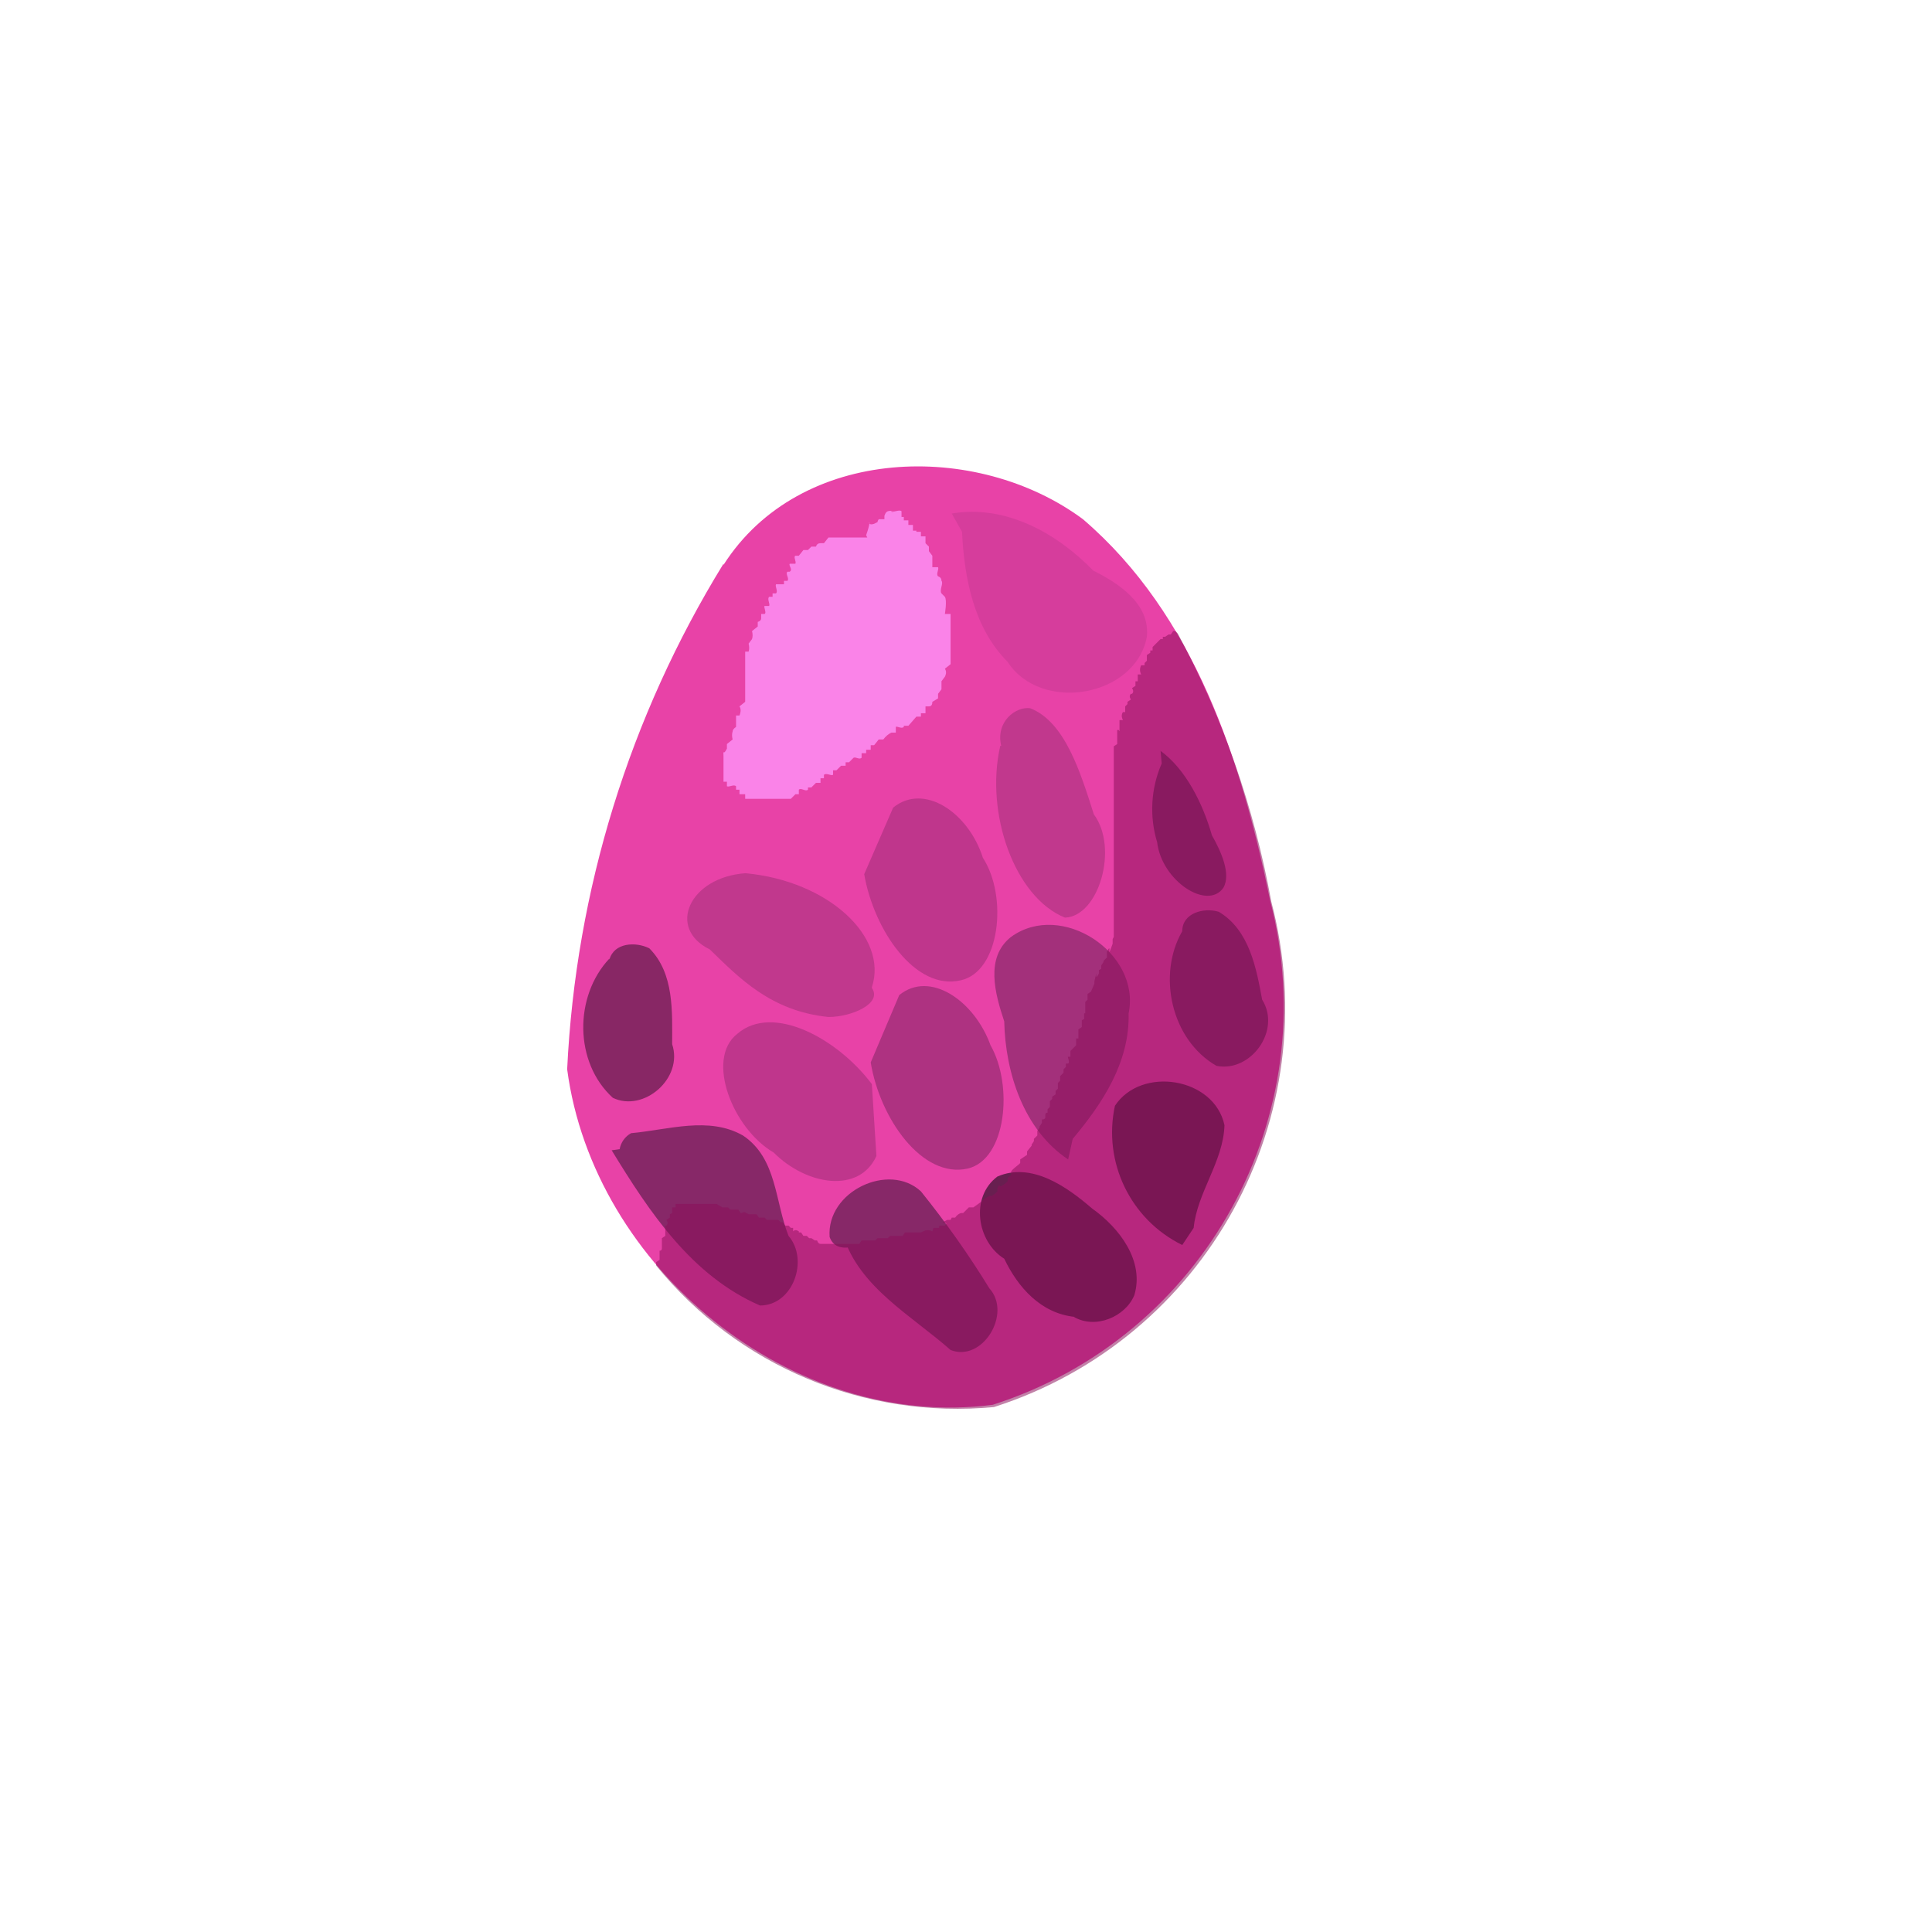
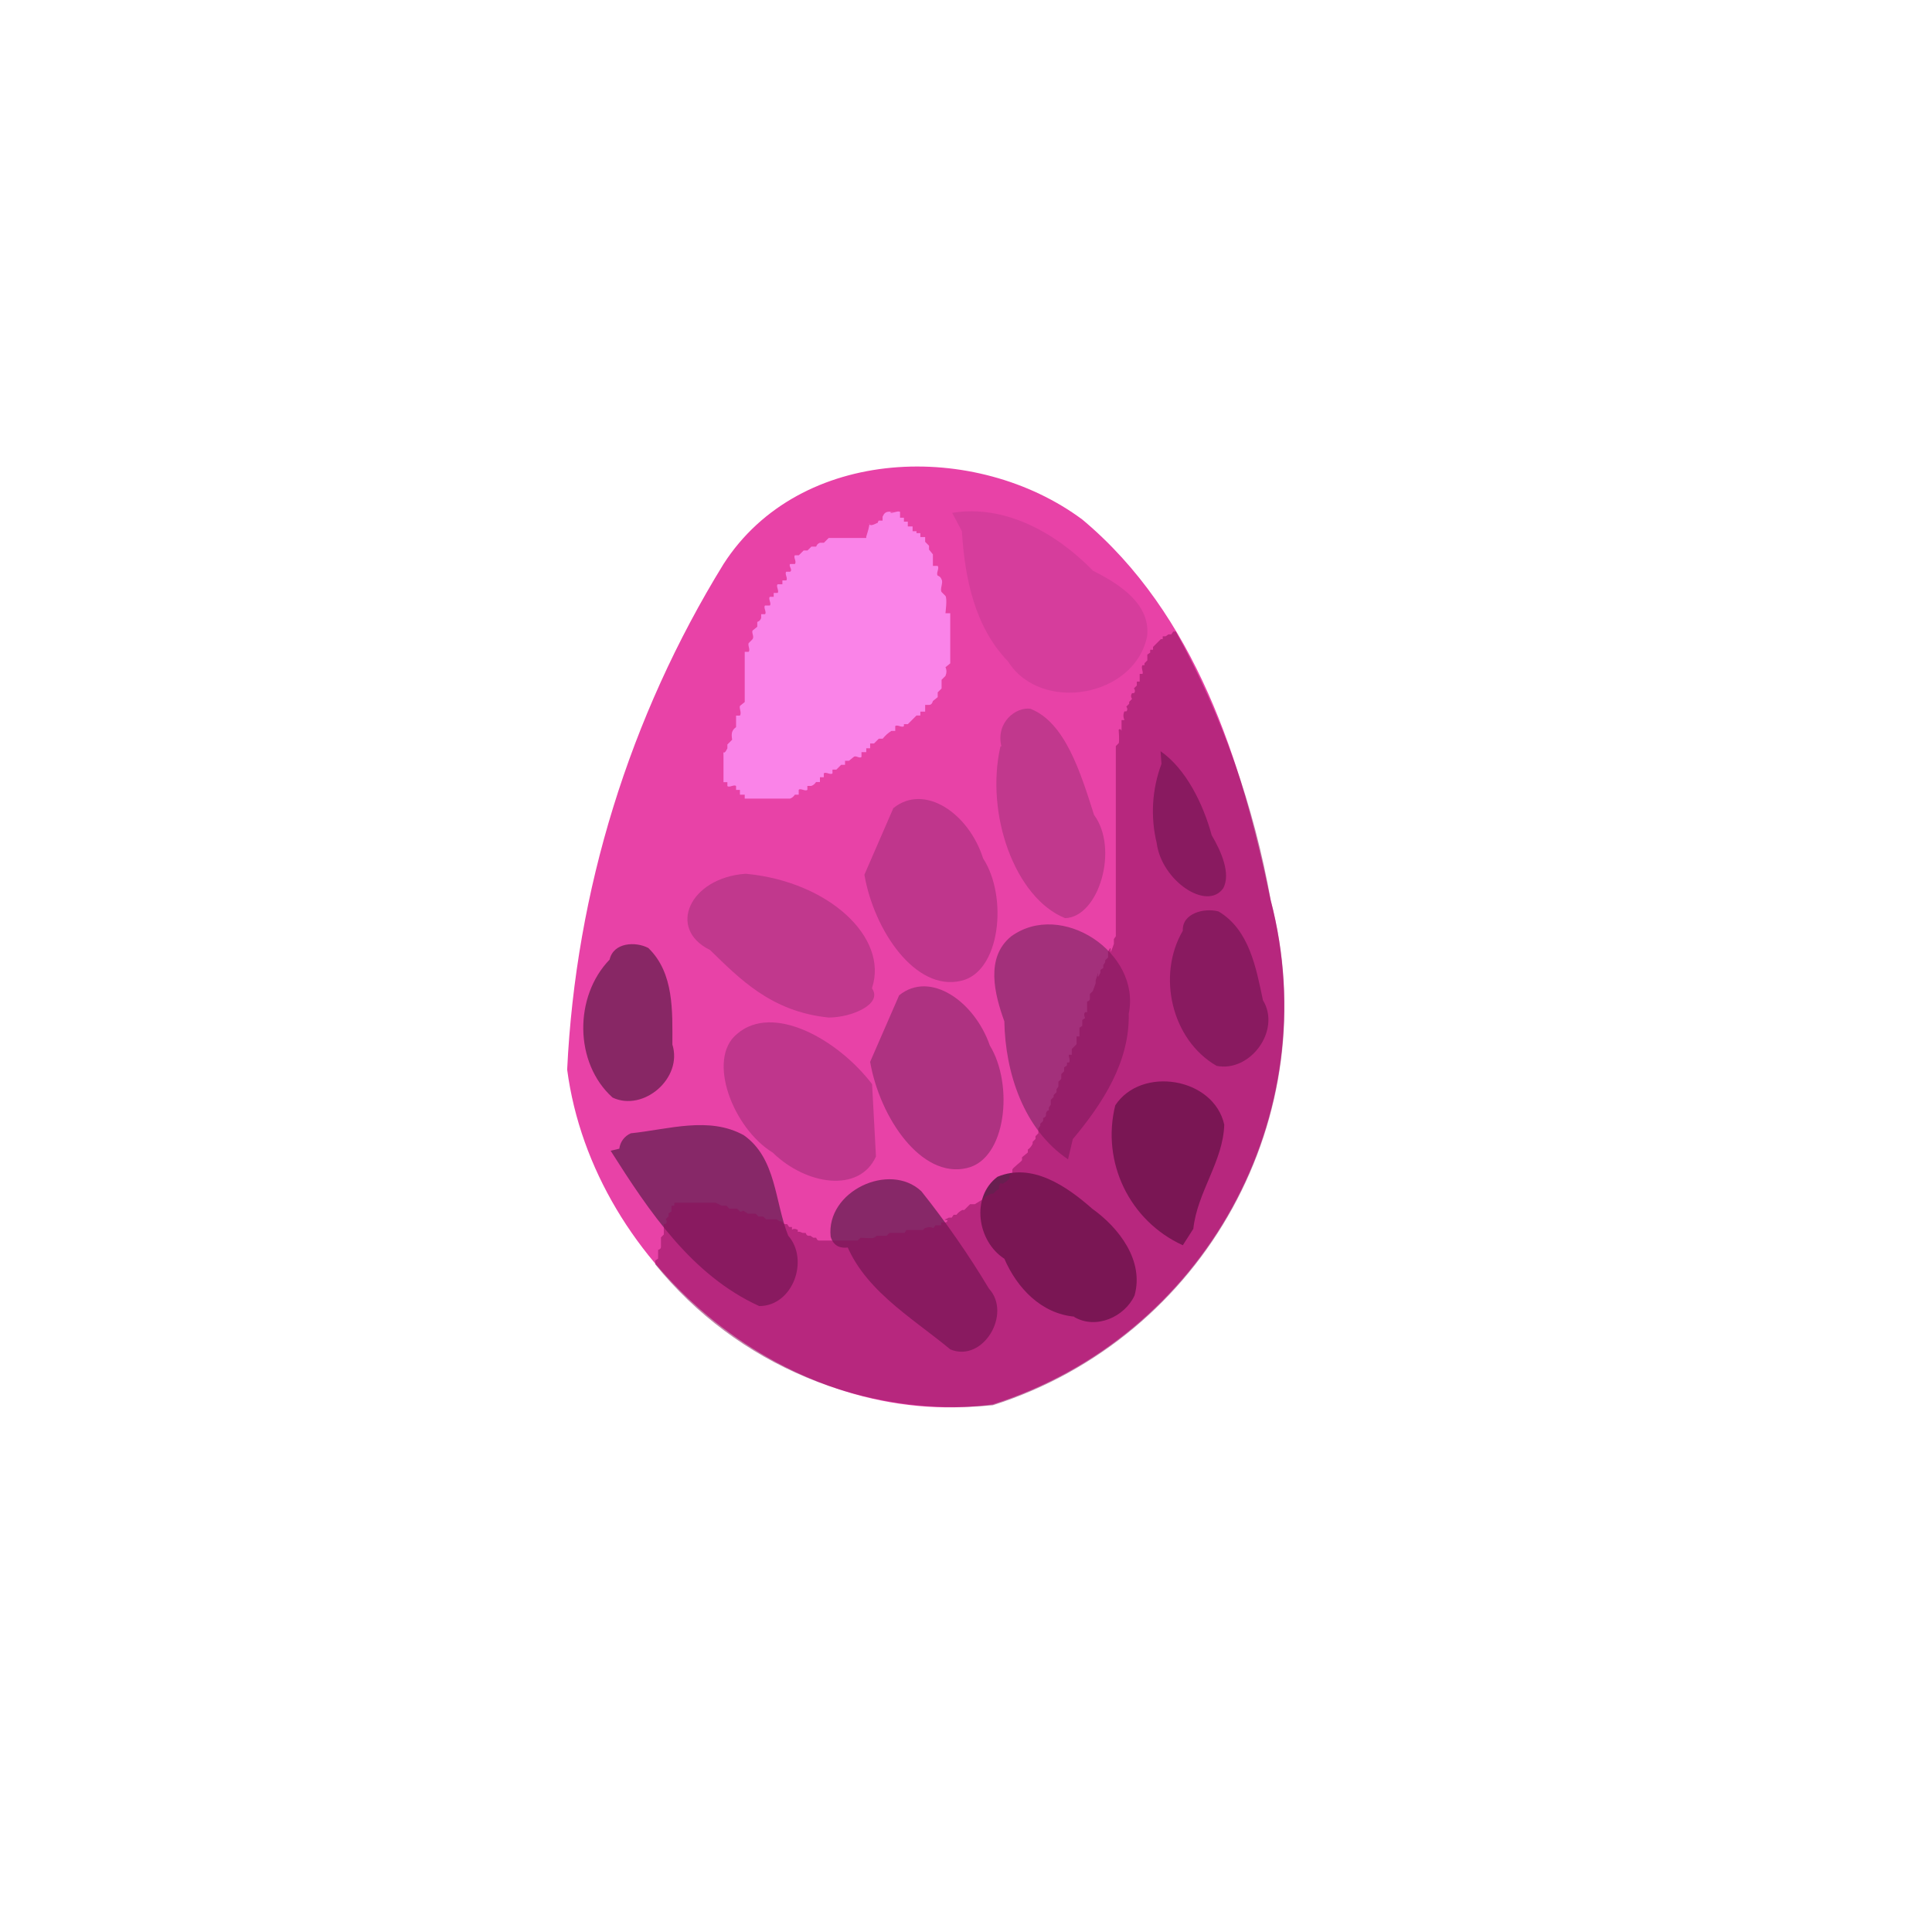
- <svg xmlns="http://www.w3.org/2000/svg" width="64" height="64" viewBox="0 0 16.93 16.93">
-   <path d="M6.34 4.94a9.3 9.3 0 0 0-1.37 4.43c.23 1.74 1.97 3.17 3.73 2.94a3.67 3.67 0 0 0 2.43-4.42c-.25-1.22-.66-2.5-1.64-3.34-.93-.69-2.48-.65-3.15.4" style="fill:#e842a7;stroke-width:.846" />
-   <path d="M10.36 10.91a1.1 1.1 0 0 1-.59-1.22c.23-.35.87-.25.96.17-.01.32-.24.59-.27.9z" style="fill:#681f50;stroke-width:.846" />
-   <path d="M9.36 10.16c-.39-.26-.55-.76-.56-1.21-.08-.24-.17-.56.06-.74.44-.32 1.14.14 1.03.67.01.43-.23.79-.49 1.1Z" style="fill:#872868;fill-opacity:.7;stroke-width:.846" />
-   <path d="M7.88 8.72c.27-.22.66.05.8.44.2.35.14 1-.2 1.08-.4.09-.77-.44-.85-.93" style="fill:#872868;fill-opacity:.59;stroke-width:.846" />
-   <path d="M9.42 11.54c-.3-.03-.5-.26-.62-.51-.24-.15-.3-.54-.06-.72.3-.13.61.09.83.28.24.17.46.46.37.76-.08.19-.34.3-.53.19" style="fill:#681f50;stroke-width:.846" />
-   <path d="M10.36 8.16c-.22.38-.1.95.3 1.18.3.06.57-.31.4-.58-.05-.27-.11-.61-.38-.77-.13-.04-.32.01-.32.17m-5 1.92c.33.54.7 1.1 1.3 1.36.29 0 .43-.4.25-.61-.12-.3-.1-.68-.4-.88-.3-.17-.65-.05-.98-.02a.2.2 0 0 0-.1.14m1.96.76c.14.45.6.7.94 1 .28.11.54-.32.34-.54q-.27-.44-.6-.85c-.28-.26-.83 0-.8.4q.04.11.18.09" style="fill:#872868;stroke-width:.846" />
-   <path d="M5.34 8.4c-.31.33-.31.91.03 1.22.27.13.62-.17.52-.47 0-.28.02-.62-.2-.84-.12-.06-.31-.05-.35.1" style="fill:#5d1c48;fill-opacity:.69;stroke-width:.846" />
-   <path d="M7.6 4.71h-.34l-.04.05h-.03q-.03 0-.04.03h-.04l-.03.03h-.04L7 4.87h-.03c-.02.01.01.05 0 .07h-.05c-.01.02.03.05 0 .07H6.9c-.02.02.02.06 0 .08h-.03v.03H6.8c-.01.02.02.06 0 .08h-.03v.03h-.03c-.02.02.01.06 0 .08H6.7c-.01.01.02.06 0 .07h-.03v.04q0 .02-.03.03v.04l-.05.04q.01.04 0 .07l-.03.04q.01.04 0 .07h-.03v.44l-.05.04q.02.03 0 .08h-.03v.1q-.03.02-.03.04-.01.03 0 .07l-.05.04v.04c-.04.08-.03-.02-.03.07v.04-.08.26h.03v.04c.02.01.06-.02.08 0v.03h.03v.04h.05V7h.4l.04-.04H7v-.04c.02-.02.06.02.08 0V6.9h.03l.04-.04h.04v-.04h.03v-.03c.02-.02.06.01.08 0v-.04h.03l.04-.04h.04v-.03h.03l.04-.04c.02-.01.05.02.07 0V6.6h.04v-.03h.04v-.04h.03l.04-.05h.04q.03-.04.07-.06h.04v-.05c.01-.01.05.02.07 0v-.01h.04l.07-.08h.04v-.03h.04v-.06h.03q.03 0 .03-.04l.05-.03v-.04l.03-.04v-.07l.03-.04q.02-.04 0-.07l.05-.04v-.44h-.05s.02-.12 0-.15l-.03-.03c-.02-.03.02-.09 0-.11q0-.03-.03-.04c-.02-.02.01-.06 0-.08h-.05v-.1l-.03-.04v-.04l-.03-.03V4.7h-.04v-.04h-.04v-.01H8V4.6h-.04v-.04h-.04v-.03H7.9v-.05c-.02-.02-.09.02-.09 0h.05c-.06 0-.09-.02-.11.04v.03H7.7q-.02.03 0 .04.04-.02.04-.04l-.08.04c-.09.03 0-.1-.07.1" style="fill:#ff94f8;fill-opacity:.8;stroke-width:.846" />
-   <path d="M10.17 6.58c.22.16.37.46.45.74.08.14.17.34.1.46-.14.2-.54-.06-.58-.4a1 1 0 0 1 .04-.69z" style="fill:#872868;stroke-width:.846" />
-   <path d="M10.3 5.53h-.02l-.02.03h-.02l-.03.02h-.02v.02h-.02l-.07.07v.03h-.02v.02l-.03.02v.05l-.02.02v.02H10q-.02.04 0 .08h-.03v.06h-.02v.04l-.03.02q.02.03 0 .05h-.01q-.02.02 0 .05l-.03.02v.02l-.02.02v.05h-.02q-.02.03 0 .07h-.03v.07c0 .06 0 0-.02.02v.12l-.03.02v1.67l-.01.02v.04c-.06.17 0-.03-.05.07v.05l-.03.03v.01l-.02.03v.03l-.02.01v.03c-.05.1 0-.1-.04.07v.02l-.03.07-.03.02v.05l-.02.02v.1H9.5v.05l-.02.01V9l-.03.02v.08h-.02v.06l-.05.05v.05h-.02c-.01 0 .02.05 0 .06h-.02v.03l-.02.02v.03l-.03.03v.04l-.02.02v.05l-.02.02v.03l-.03.02v.02l-.02.02v.05l-.02.02v.03q-.02 0-.02.02v.02q0 .02-.03.02v.03l-.02.03v.01l-.02.03v.04l-.03.03V10l-.02.03v.01l-.04.05v.03l-.06.04v.03c0 .01-.08.06-.08.08v.03l-.03.02v.03l-.02.02-.03.02c-.03.02-.01-.03-.04.02v.03l-.02.02-.03.02h-.02l-.05.03-.02.02-.07.05h-.04l-.05.05h-.02q-.03.01-.05.04h-.03l-.01.02H8.3c-.1.05.03 0-.02.05h-.05v.02h-.05l-.01.03q-.04-.02-.08 0l-.02.01h-.14l-.02.03H7.8l-.02.02h-.09l-.02.02h-.12l-.02.03h-.34q-.02 0-.03-.03h-.02l-.03-.02h-.02l-.02-.02h-.03l-.02-.03H7v-.01q-.03-.02-.05 0v-.03h-.02l-.02-.02h-.03l-.02-.03h-.02l-.02-.02h-.1l-.02-.02h-.05l-.02-.03h-.07l-.02-.01c-.03-.02-.02 0-.05 0l-.02-.03H6.4l-.02-.02h-.05l-.05-.03h-.36v.03h-.03v.05l-.02.01v.03l-.03.02q.02.03 0 .05h-.01v.09l-.03.02v.09q0 .02-.02.02v.08l-.03.02v.03a3.4 3.4 0 0 0 2.96 1.24 3.67 3.67 0 0 0 2.43-4.43 8 8 0 0 0-.82-2.35z" style="fill:#8a0f59;fill-opacity:.52;stroke-width:.846" />
-   <path d="M7.68 10.13c-.15.33-.61.26-.9-.03-.36-.21-.6-.82-.32-1.04.31-.27.88.04 1.18.44" style="fill:#7f2662;fill-opacity:.39;stroke-width:.846" />
-   <g style="fill:#872868">
-     <path d="M7.92 7.27c.32-.26.78.05.93.52.26.4.18 1.18-.23 1.27-.47.11-.9-.52-1-1.1" style="fill-opacity:.42" transform="translate(1.13 .93)scale(.84553)" />
-     <path d="M7.7 9.13c.17-.52-.45-1.1-1.31-1.18-.58.04-.82.57-.37.79.3.29.63.64 1.23.7.24 0 .56-.14.45-.3m1.33-2.51c-.16.7.15 1.57.67 1.78.35-.01.56-.72.3-1.07-.14-.44-.3-.96-.66-1.1-.15-.02-.36.14-.3.39" style="fill-opacity:.4" transform="translate(1.13 .93)scale(.84553)" />
+ <svg xmlns="http://www.w3.org/2000/svg" width="64" height="64" viewBox="0 0 16.93 16.93" version="1.1" id="svg11027">
+   <defs id="defs11031" />
+   <path d="M 6.34,4.943 A 9.301,9.301 0 0 0 4.97,9.373 C 5.199,11.106 6.941,12.544 8.699,12.307 A 3.67,3.67 0 0 0 11.134,7.885 C 10.881,6.667 10.475,5.382 9.486,4.554 8.555,3.86 7.008,3.903 6.34,4.943" id="path10997" style="fill:#e842a7;stroke-width:0.846" />
+   <path d="M 10.365,10.912 A 1.065,1.065 0 0 1 9.773,9.686 c 0.228,-0.347 0.862,-0.245 0.955,0.169 -0.009,0.321 -0.237,0.592 -0.271,0.913 z" id="path10999" style="fill:#681f50;stroke-width:0.846" />
+   <path d="M 9.359,10.159 C 8.97,9.897 8.809,9.399 8.801,8.95 8.716,8.714 8.632,8.392 8.86,8.206 9.3,7.885 10.001,8.35 9.891,8.883 9.9,9.305 9.663,9.669 9.401,9.982 Z" id="path11001" style="fill:#872868;fill-opacity:0.7;stroke-width:0.846" />
+   <path d="M 7.879,8.722 C 8.15,8.502 8.539,8.773 8.674,9.162 8.885,9.508 8.818,10.159 8.471,10.236 8.074,10.329 7.71,9.796 7.625,9.305" id="path11003" style="fill:#872868;fill-opacity:0.59;stroke-width:0.846" />
+   <path d="M 9.418,11.538 C 9.122,11.512 8.911,11.284 8.801,11.03 8.564,10.878 8.505,10.489 8.741,10.312 c 0.304,-0.127 0.609,0.085 0.829,0.279 0.237,0.169 0.457,0.457 0.372,0.761 -0.085,0.186 -0.338,0.304 -0.533,0.186" id="path11005" style="fill:#681f50;stroke-width:0.846" />
+   <path d="m 10.365,8.156 c -0.228,0.389 -0.101,0.955 0.296,1.184 0.296,0.059 0.567,-0.313 0.406,-0.575 -0.059,-0.279 -0.118,-0.617 -0.389,-0.778 -0.127,-0.034 -0.321,0.017 -0.313,0.169 m -5.014,1.928 c 0.338,0.533 0.71,1.091 1.302,1.361 0.296,0 0.44,-0.406 0.254,-0.617 C 6.788,10.532 6.805,10.151 6.518,9.948 6.213,9.779 5.858,9.897 5.528,9.931 A 0.169,0.169 0 0 0 5.427,10.066 m 1.962,0.761 c 0.144,0.457 0.592,0.71 0.939,0.998 0.287,0.118 0.541,-0.313 0.338,-0.533 Q 8.403,10.853 8.074,10.439 c -0.279,-0.262 -0.837,0 -0.795,0.397 q 0.034,0.118 0.169,0.093" id="path11007" style="fill:#872868;stroke-width:0.846" />
+   <path d="M 5.342,8.409 C 5.03,8.731 5.03,9.314 5.368,9.618 5.638,9.745 5.985,9.449 5.892,9.153 c 0,-0.287 0.017,-0.626 -0.211,-0.846 C 5.571,8.249 5.376,8.257 5.342,8.409" id="path11009" style="fill:#5d1c48;fill-opacity:0.69;stroke-width:0.846" />
+   <path d="M 7.592,4.714 H 7.262 l -0.042,0.042 h -0.034 q -0.025,0.008 -0.034,0.034 h -0.042 l -0.034,0.034 h -0.034 l -0.042,0.042 h -0.034 c -0.017,0.017 0.017,0.051 0,0.076 h -0.042 c -0.017,0.017 0.025,0.051 0,0.068 h -0.034 c -0.017,0.017 0.017,0.059 0,0.076 h -0.034 v 0.034 h -0.042 c -0.017,0.017 0.017,0.059 0,0.076 h -0.034 v 0.034 h -0.034 c -0.017,0.017 0.017,0.059 0,0.076 h -0.042 c -0.017,0.017 0.017,0.059 0,0.076 h -0.034 v 0.034 q -0.008,0.025 -0.034,0.034 v 0.042 l -0.042,0.034 c -0.008,0.025 0.017,0.051 0,0.076 l -0.034,0.034 c -0.008,0.025 0.017,0.059 0,0.076 h -0.034 v 0.44 l -0.042,0.034 c -0.008,0.025 0.017,0.059 0,0.085 h -0.034 v 0.101 q -0.025,0.017 -0.034,0.042 -0.008,0.025 0,0.068 l -0.042,0.042 v 0.034 c -0.042,0.085 -0.034,-0.017 -0.034,0.076 v 0.034 -0.076 0.262 h 0.034 v 0.034 c 0.017,0.017 0.059,-0.017 0.076,0 v 0.034 h 0.034 v 0.042 h 0.042 v 0.034 h 0.397 q 0.025,-0.008 0.042,-0.034 h 0.034 V 6.921 c 0.017,-0.017 0.059,0.017 0.076,0 V 6.887 h 0.034 q 0.025,-0.008 0.042,-0.034 h 0.034 V 6.811 h 0.034 V 6.777 c 0.017,-0.017 0.059,0.017 0.076,0 V 6.744 h 0.034 l 0.042,-0.042 h 0.034 V 6.667 h 0.034 l 0.042,-0.034 c 0.017,-0.017 0.051,0.017 0.068,0 v -0.042 h 0.042 v -0.034 h 0.034 v -0.042 h 0.034 l 0.042,-0.042 h 0.034 q 0.034,-0.042 0.076,-0.068 h 0.034 v -0.042 c 0.017,-0.017 0.059,0.017 0.076,0 v -0.017 h 0.034 l 0.076,-0.076 h 0.034 v -0.034 h 0.042 v -0.059 h 0.034 q 0.025,0 0.034,-0.034 l 0.042,-0.034 v -0.042 l 0.034,-0.034 v -0.076 l 0.034,-0.034 q 0.017,-0.042 0,-0.076 l 0.042,-0.034 V 5.374 h -0.042 c 0,-0.008 0.017,-0.127 0,-0.152 l -0.034,-0.034 c -0.017,-0.025 0.017,-0.085 0,-0.11 q -0.008,-0.025 -0.034,-0.034 c -0.017,-0.025 0.017,-0.059 0,-0.085 H 8.175 V 4.858 l -0.034,-0.042 v -0.034 l -0.034,-0.034 v -0.042 h -0.042 v -0.034 h -0.034 v -0.017 h -0.034 v -0.042 h -0.042 v -0.042 h -0.034 v -0.034 h -0.034 v -0.051 c -0.017,-0.017 -0.085,0.025 -0.085,0 h 0.042 c -0.051,0 -0.085,-0.017 -0.11,0.042 v 0.034 h -0.034 q -0.017,0.025 0,0.034 0.042,-0.017 0.034,-0.034 l -0.076,0.034 c -0.085,0.034 0,-0.101 -0.068,0.11" id="path11011" style="fill:#ff94f8;fill-opacity:0.8;stroke-width:0.846" />
+   <path d="m 10.17,6.583 c 0.22,0.152 0.372,0.457 0.448,0.736 0.085,0.144 0.169,0.338 0.101,0.465 -0.144,0.203 -0.541,-0.068 -0.583,-0.397 a 1.184,1.184 0 0 1 0.042,-0.693 z" id="path11013" style="fill:#872868;stroke-width:0.846" />
+   <path d="m 10.306,5.534 h -0.025 l -0.017,0.025 h -0.025 l -0.025,0.017 h -0.025 v 0.025 h -0.017 l -0.068,0.068 v 0.025 h -0.025 v 0.025 l -0.025,0.017 v 0.051 l -0.025,0.025 v 0.017 h -0.017 c -0.017,0.017 0.009,0.059 0,0.076 h -0.025 v 0.068 h -0.025 v 0.034 l -0.025,0.025 q 0.017,0.025 0,0.042 h -0.017 q -0.017,0.025 0,0.051 l -0.025,0.025 v 0.017 l -0.025,0.025 q 0.017,0.025 0,0.042 h -0.017 q -0.017,0.034 0,0.076 h -0.025 v 0.068 c 0,0.059 0,-0.008 -0.025,0.017 0,0.008 0.008,0.101 0,0.118 l -0.025,0.025 v 1.666 l -0.017,0.025 v 0.042 c -0.059,0.169 0,-0.034 -0.051,0.068 v 0.051 l -0.025,0.025 v 0.017 l -0.017,0.025 v 0.025 l -0.025,0.017 v 0.025 c -0.051,0.11 0.008,-0.093 -0.042,0.068 v 0.025 l -0.025,0.068 -0.025,0.025 v 0.042 q 0,0.017 -0.025,0.025 v 0.093 h -0.017 q -0.017,0.017 0,0.051 l -0.025,0.017 v 0.051 l -0.025,0.017 v 0.076 h -0.025 v 0.068 l -0.042,0.042 v 0.051 h -0.025 c -0.008,0.008 0.017,0.051 0,0.068 h -0.017 v 0.025 l -0.025,0.017 v 0.034 l -0.025,0.025 v 0.042 l -0.025,0.025 v 0.042 l -0.017,0.025 v 0.025 l -0.025,0.025 v 0.017 l -0.025,0.025 v 0.042 l -0.017,0.025 v 0.025 q -0.017,0 -0.025,0.025 v 0.017 q 0,0.017 -0.025,0.025 v 0.025 l -0.025,0.025 v 0.017 l -0.017,0.025 v 0.042 l -0.025,0.025 v 0.025 l -0.025,0.025 v 0.017 q -0.017,0.034 -0.042,0.051 v 0.025 l -0.051,0.042 v 0.025 c -0.008,0.017 -0.085,0.068 -0.085,0.085 v 0.025 l -0.025,0.025 v 0.025 l -0.025,0.025 -0.025,0.017 c -0.034,0.017 -0.017,-0.025 -0.042,0.025 v 0.025 l -0.025,0.017 -0.025,0.025 h -0.017 l -0.051,0.025 -0.025,0.025 -0.068,0.042 h -0.042 l -0.051,0.051 h -0.017 q -0.034,0.017 -0.051,0.042 h -0.025 l -0.017,0.025 h -0.025 c -0.093,0.042 0.025,0 -0.025,0.042 h -0.042 v 0.025 h -0.051 l -0.017,0.025 q -0.034,-0.017 -0.076,0 l -0.017,0.017 h -0.144 l -0.017,0.025 H 7.794 l -0.025,0.025 h -0.085 l -0.025,0.017 c -0.017,0.009 -0.101,0 -0.118,0 l -0.025,0.025 H 7.177 q -0.017,0 -0.025,-0.025 h -0.025 l -0.025,-0.017 h -0.017 q -0.017,0 -0.025,-0.025 H 7.034 L 7.008,10.794 H 6.991 V 10.777 q -0.034,-0.017 -0.051,0 v -0.025 h -0.025 l -0.017,-0.025 h -0.025 l -0.025,-0.025 h -0.017 l -0.025,-0.017 h -0.093 l -0.025,-0.025 h -0.042 l -0.025,-0.025 h -0.068 l -0.025,-0.017 c -0.025,-0.017 -0.017,0 -0.042,0 L 6.459,10.591 H 6.391 L 6.366,10.565 H 6.323 L 6.273,10.54 H 5.909 v 0.025 h -0.025 v 0.051 l -0.025,0.017 v 0.025 l -0.025,0.025 q 0.017,0.025 0,0.042 h -0.017 v 0.093 l -0.025,0.025 v 0.085 q 0,0.017 -0.025,0.025 v 0.076 l -0.025,0.017 v 0.034 a 3.382,3.382 0 0 0 2.959,1.234 3.67,3.67 0 0 0 2.435,-4.422 7.61,7.61 0 0 0 -0.829,-2.351 z" id="path11015" style="fill:#8a0f59;fill-opacity:0.52;stroke-width:0.846" />
+   <path d="M 7.676,10.134 C 7.532,10.455 7.067,10.388 6.771,10.1 6.425,9.889 6.188,9.28 6.459,9.06 6.771,8.79 7.338,9.103 7.642,9.5" id="path11017" style="fill:#7f2662;fill-opacity:0.39;stroke-width:0.846" />
+   <g id="g11023" transform="matrix(0.8455295,0,0,0.8455295,1.13172,0.9347501)" style="fill:#872868">
+     <path d="M 7.92,7.27 C 8.24,7.01 8.7,7.32 8.85,7.79 9.11,8.19 9.03,8.97 8.62,9.06 8.15,9.17 7.72,8.54 7.62,7.96" id="path11019" style="fill-opacity:0.42" />
+     <path d="M 7.7,9.13 C 7.87,8.61 7.25,8.03 6.39,7.95 5.81,7.99 5.57,8.52 6.02,8.74 6.32,9.03 6.65,9.38 7.25,9.44 7.49,9.44 7.81,9.3 7.7,9.14 M 9.03,6.63 C 8.87,7.33 9.18,8.2 9.7,8.41 10.05,8.4 10.26,7.69 10,7.34 9.86,6.9 9.7,6.38 9.34,6.24 9.19,6.22 8.98,6.38 9.04,6.63" id="path11021" style="fill-opacity:0.4" />
  </g>
-   <path d="M8.34 4.5c.47-.08.92.17 1.24.5.22.11.5.29.47.58-.1.53-.93.67-1.22.22-.3-.3-.38-.74-.4-1.14Z" style="fill:#a3307d;fill-opacity:.25;stroke-width:.846" />
+   <path d="M 8.344,4.494 C 8.809,4.418 9.257,4.672 9.579,5.002 9.798,5.112 10.086,5.289 10.052,5.577 9.942,6.109 9.122,6.253 8.834,5.797 8.539,5.492 8.454,5.061 8.429,4.655 Z" id="path11025" style="fill:#a3307d;fill-opacity:0.25;stroke-width:0.846" />
</svg>
